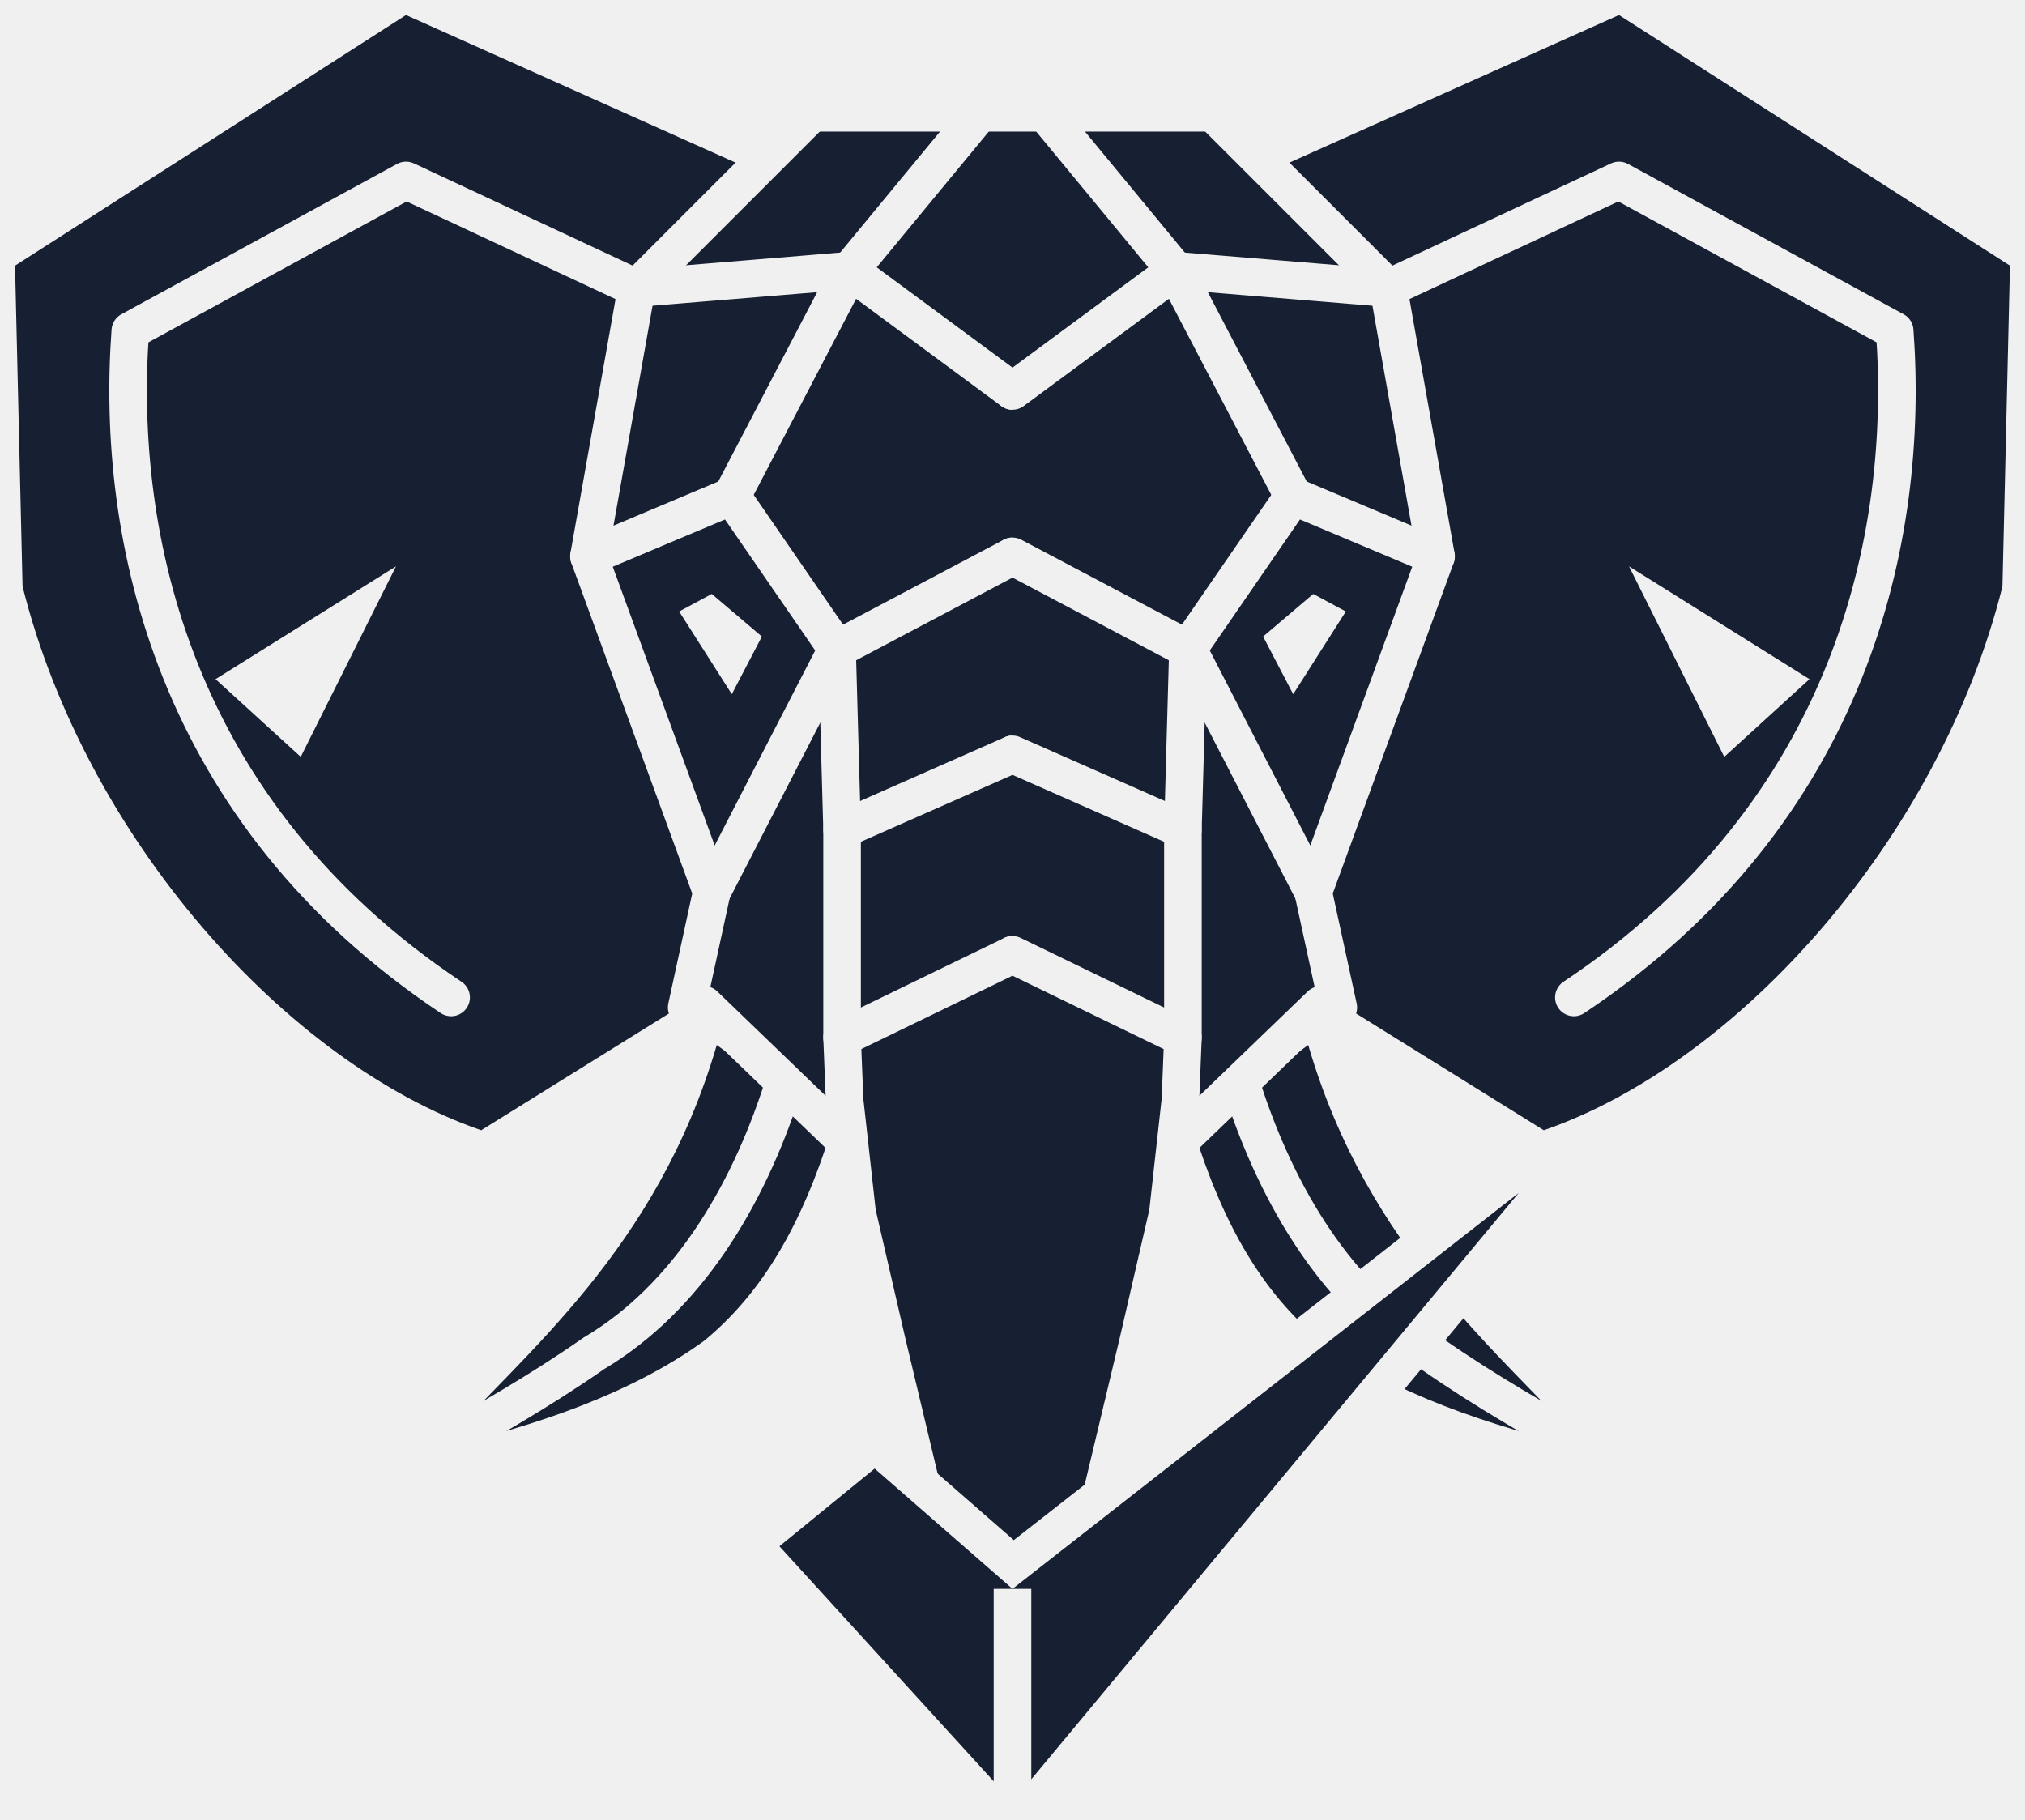
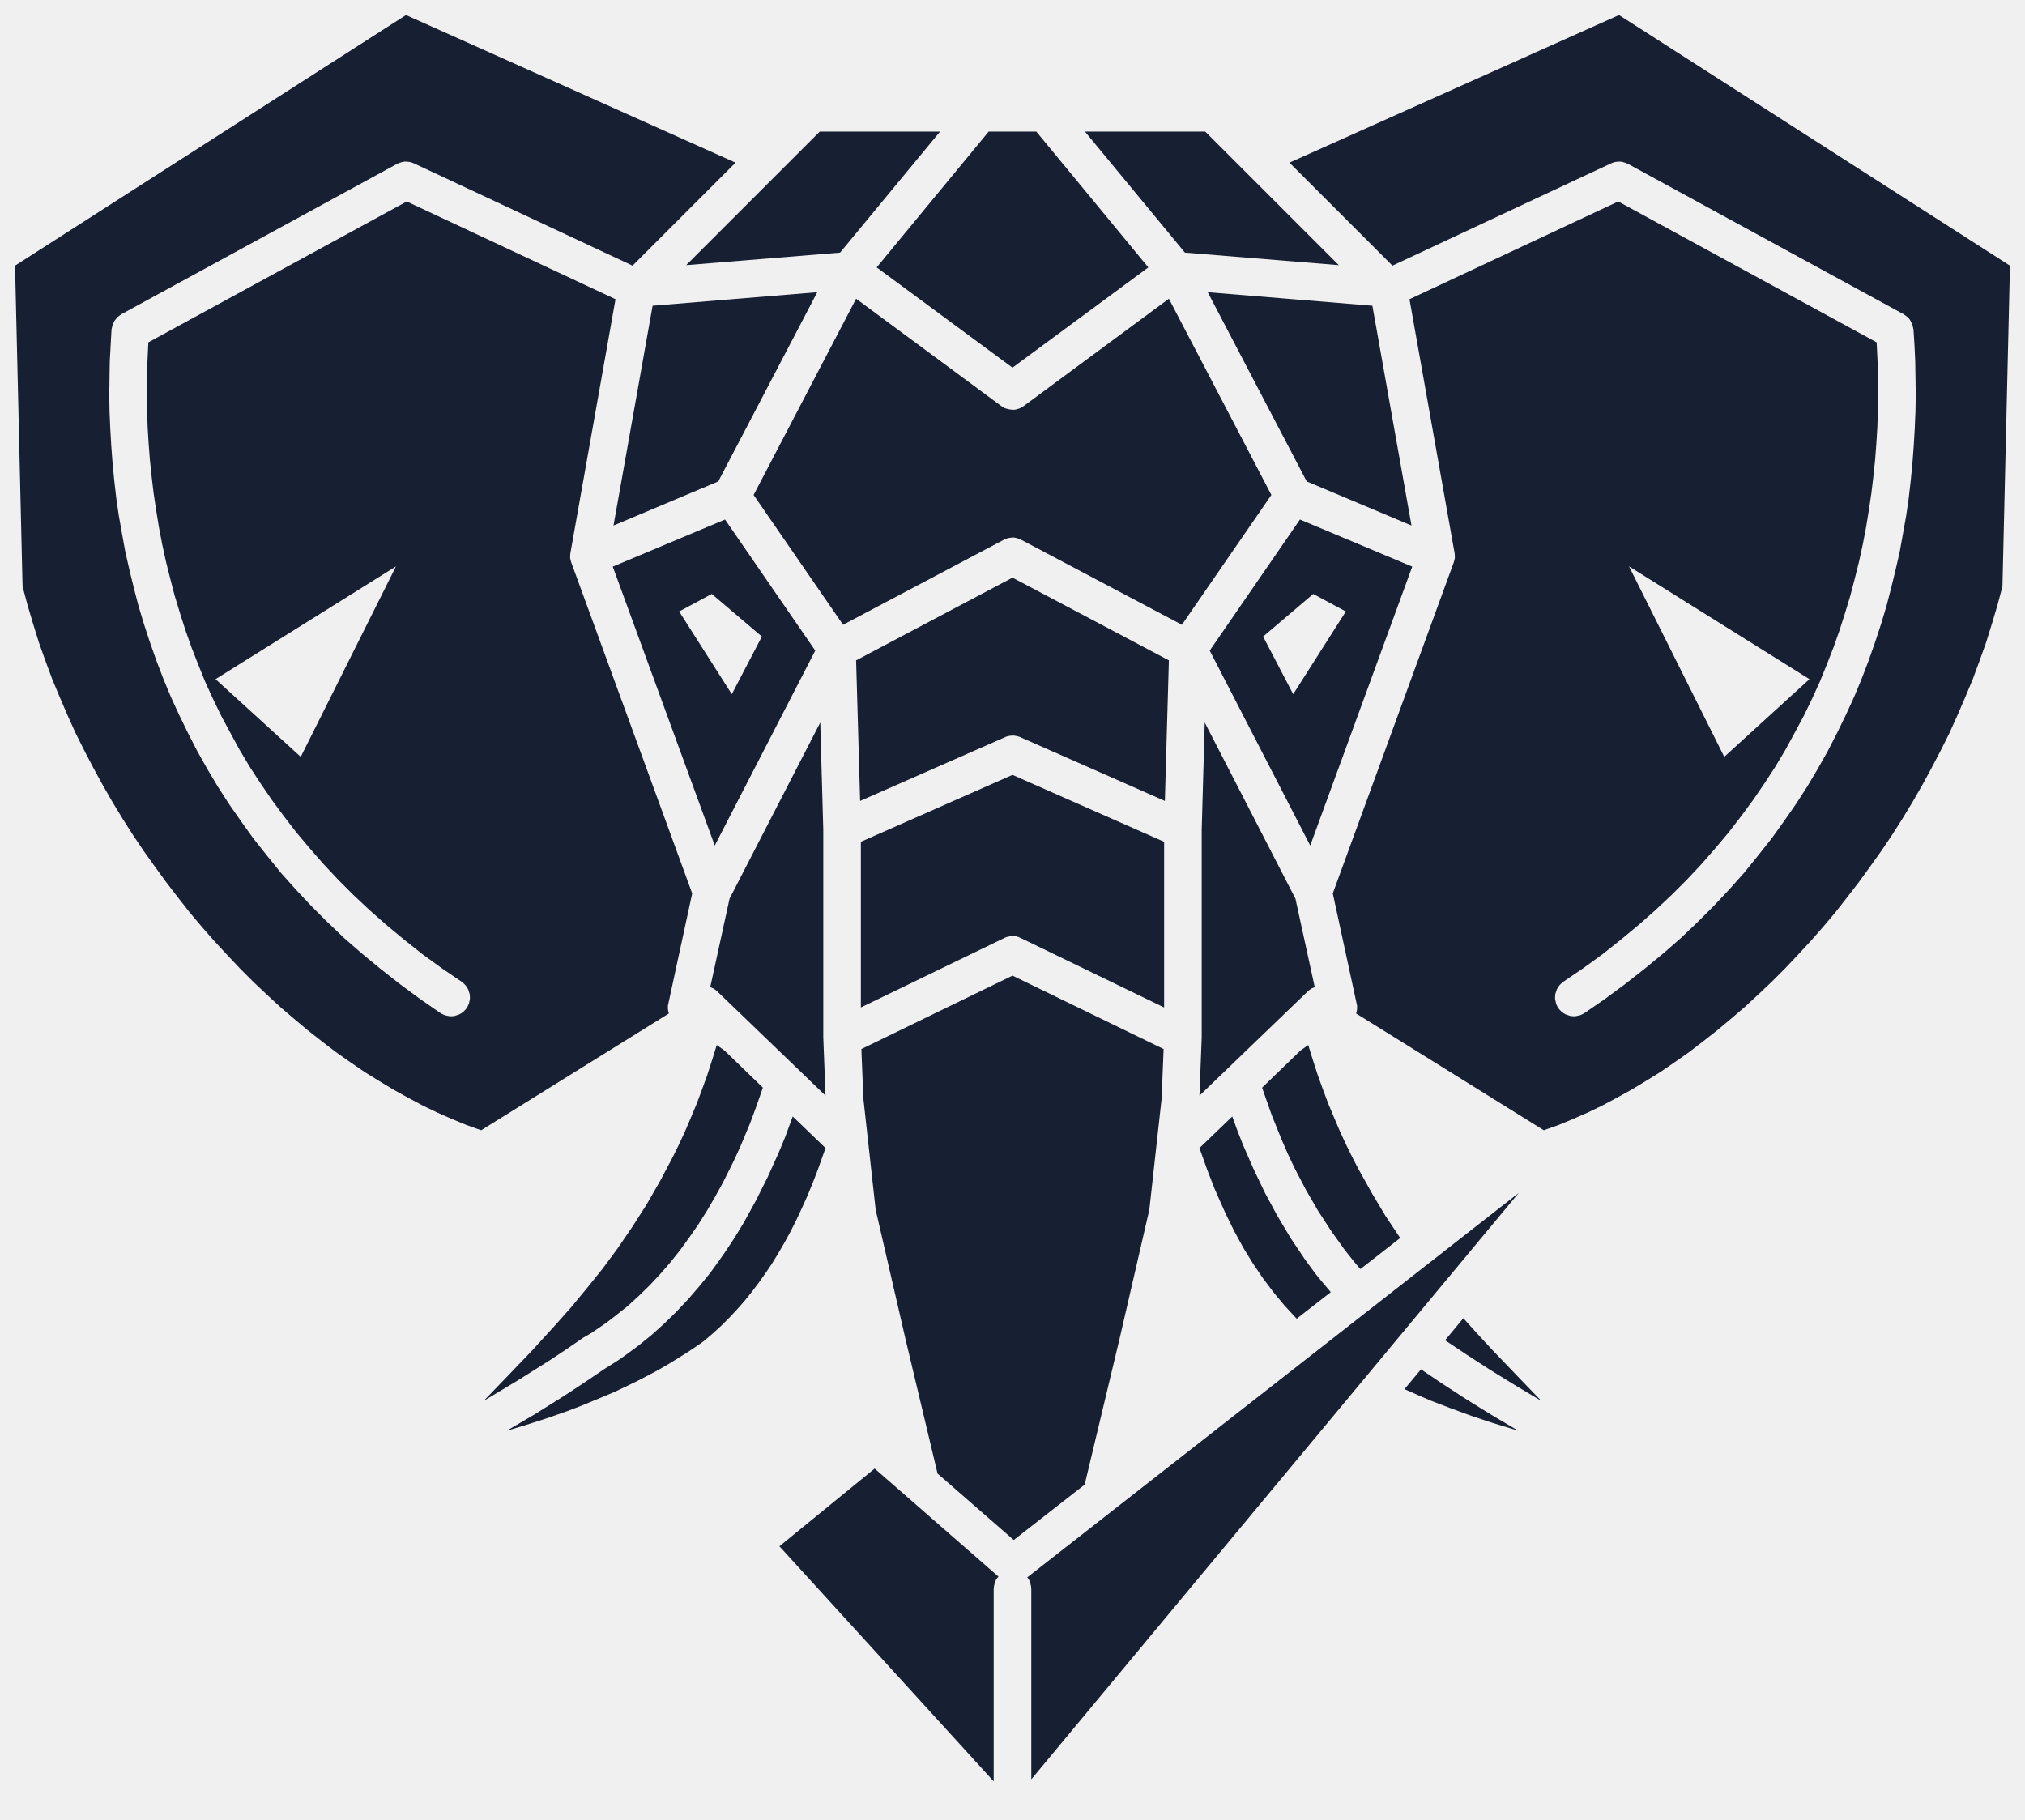
<svg xmlns="http://www.w3.org/2000/svg" viewBox="0 0 808.00 726.00" width="808.00" height="726.00">
  <svg x="0" y="0" width="808.00" height="726" viewBox="216 16 808 726" overflow="visible">
-     <defs>
-       <g id="m13e">
-         <path d="M222,122 L378,22 L512,82 L500,410 L490,416 L408,467 C330,440 250,350 225,250 Z" fill="#fff" />
-         <path d="M470,131 L378,88 L268,148 C262,230 285,340 396,414" fill="none" stroke="#000" stroke-width="15" stroke-linecap="round" stroke-linejoin="round" />
-         <polygon points="302,287 374,242 336,318" fill="#000" />
-       </g>
-       <g id="m13t">
-         <path d="M391,594 C425,556 478,515 502,433 L548,466 C536,505 520,532 497,551 C468,572 430,585 391,594 Z" fill="#fff" />
-         <path d="M528,451 C514,494 490,534 453,556 C430,572 410,583 391,594" fill="none" stroke="#000" stroke-width="15" stroke-linecap="round" />
-       </g>
-       <g id="m13h">
-         <polygon points="470,131 540,61 620,61 620,640 586,619 556,480 552,470 497,417 490,418 500,372 451,238" fill="#fff" />
-         <g fill="none" stroke="#000" stroke-width="15" stroke-linecap="round" stroke-linejoin="round">
-           <polyline points="540,61 607,61" />
-           <polyline points="470,131 540,61" />
-           <polyline points="607,61 555,124" />
-           <polyline points="555,124 620,172" />
-           <polyline points="470,131 555,124" />
-           <polyline points="555,124 508,214" />
-           <polyline points="508,214 451,238" />
-           <polyline points="470,131 451,238 500,372 490,418" />
-           <polyline points="508,214 550,275" />
-           <polyline points="550,275 620,238" />
-           <polyline points="550,275 500,372" />
-           <polyline points="550,275 552,347 552,430 553,455 558,500 570,552 586,619" />
-           <polyline points="552,347 620,317" />
-           <polyline points="552,430 620,397" />
-           <polyline points="497,417 552,470" />
-         </g>
-         <polygon points="487,260 500,253 520,270 508,293" fill="#000" />
-       </g>
-       <mask id="m13k" maskUnits="userSpaceOnUse" x="180" y="-62" width="880" height="880">
-         <use href="#m13e" />
-         <use href="#m13e" transform="translate(1240 0) scale(-1 1)" />
-         <use href="#m13t" />
-         <use href="#m13t" transform="translate(1240 0) scale(-1 1)" />
-         <rect x="619" y="61" width="2" height="579" fill="#fff" />
-         <use href="#m13h" />
-         <use href="#m13h" transform="translate(1240 0) scale(-1 1)" />
-         <polyline points="607,61 633,61" fill="none" stroke="#000" stroke-width="15" stroke-linecap="round" />
-         <polygon points="565,602 620,650 822,492 620,735 527,633" fill="#000" stroke="#000" stroke-width="30" stroke-linejoin="round" />
-         <polygon points="565,602 620,650 620,735 527,633" fill="#fff" />
-         <polygon points="620,650 822,492 620,735" fill="#fff" />
-         <polyline points="620,650 620,735" fill="none" stroke="#000" stroke-width="15" />
-       </mask>
-     </defs>
-     <rect x="180" y="-62" width="880" height="880" fill="#172033" mask="url(#m13k)" />
+     <path d="M291.7,380.1L296.6,385.9L301.6,391.6L306.7,397.1L311.8,402.5L317.1,407.8L322.4,412.8L327.8,417.8L333.3,422.5L338.8,427.1L344.4,431.5L350.0,435.8L355.7,439.8L361.4,443.7L367.2,447.3L373.0,450.8L378.8,454.0L384.6,457.1L390.4,459.9L396.3,462.5L402.1,464.9L408.0,467.0L482.9,420.4L482.6,419.3L482.5,418.4L482.5,417.4L482.7,416.4L492.2,372.5L444.0,240.6L443.7,239.6L443.5,238.7L443.5,237.7L443.6,236.7L461.6,135.4L378.3,96.4L275.2,152.6L274.8,160.8L274.7,167.0L274.6,173.3L274.7,179.8L274.9,186.2L275.3,192.8L275.8,199.4L276.5,206.1L277.3,212.8L278.3,219.5L279.4,226.3L280.7,233.1L282.2,240.0L283.9,246.8L285.7,253.7L287.8,260.6L290.0,267.5L292.4,274.3L295.1,281.2L297.9,288.1L301.0,294.9L304.3,301.7L307.9,308.4L311.6,315.2L315.6,321.9L319.9,328.5L324.4,335.1L329.2,341.6L334.2,348.1L339.5,354.4L345.0,360.7L350.9,367.0L357.0,373.1L363.4,379.1L370.2,385.1L377.2,390.9L384.5,396.7L392.2,402.3L400.3,407.8L401.0,408.4L401.7,409.1L402.3,409.9L402.8,410.8L403.1,411.7L403.4,412.6L403.5,413.6L403.5,414.6L403.3,415.6L403.1,416.5L402.7,417.4L402.2,418.3L401.6,419.0L400.9,419.7L400.1,420.3L399.2,420.8L398.3,421.1L397.4,421.4L396.4,421.5L395.4,421.5L394.4,421.3L393.5,421.1L392.6,420.7L391.7,420.2L383.6,414.6L375.6,408.7L367.7,402.5L360.3,396.4L353.2,390.2L346.5,383.8L340.2,377.5L334.0,370.9L328.1,364.3L322.6,357.5L317.2,350.7L312.1,343.6L307.3,336.7L302.8,329.7L298.7,322.8L294.7,315.7L290.9,308.3L287.4,301.1L284.1,293.9L281.2,286.9L278.4,279.6L275.8,272.2L273.4,264.9L271.3,257.9L269.4,250.6L267.6,243.2L266.0,236.2L264.7,229.0L263.4,221.7L262.4,214.8L261.6,207.8L260.9,200.6L260.4,193.9L260.0,187.0L259.7,180.0L259.6,173.5L259.7,166.9L259.8,160.2L260.5,147.5L260.9,145.7L261.7,144.0L262.9,142.5L264.4,141.4L374.4,81.4L375.3,81.0L376.3,80.7L377.3,80.5L378.3,80.5L379.3,80.6L380.2,80.8L381.2,81.2L468.4,122.0L509.5,80.9L378.0,22.0L222.0,122.0L225.0,250.0L227.0,257.5L229.2,264.9L231.5,272.3L234.1,279.6L236.8,286.9L239.8,294.1L242.9,301.3L246.1,308.4L249.6,315.4L253.2,322.3L256.9,329.1L260.8,335.9L264.8,342.5L269.0,349.1L273.3,355.5L277.8,361.8L282.3,368.0L287.0,374.1ZM374.0,242.0L336.0,318.0L302.0,287.0ZM526.6,476.2L522.3,485.7L517.7,494.9L512.7,504.0L509.1,509.9L505.4,515.5L503.3,518.5L499.4,523.9L497.3,526.5L495.0,529.3L490.7,534.3L485.9,539.4L481.1,544.1L476.1,548.6L470.8,552.9L465.5,556.8L462.5,558.9L457.1,562.3L448.7,568.0L440.3,573.5L429.1,580.5L418.2,586.9L425.6,584.7L434.0,582.0L442.3,579.1L447.8,577.0L455.8,573.7L461.0,571.5L466.1,569.1L471.2,566.6L478.6,562.7L483.4,559.9L490.3,555.6L494.8,552.6L497.0,551.0L500.4,548.1L503.7,545.1L506.9,541.9L510.0,538.6L513.0,535.2L515.9,531.6L518.7,527.9L521.4,524.1L524.1,520.1L526.6,516.0L529.1,511.7L531.5,507.3L533.8,502.7L536.0,498.0L538.2,493.1L540.3,488.0L542.3,482.8L545.4,474.1L532.3,461.5L529.3,469.7ZM680.3,434.6L620.0,405.3L559.7,434.6L560.5,454.4L565.4,498.7L577.3,550.3L590.1,604.0L620.5,630.5L648.8,608.4L662.7,550.3L674.6,498.7L679.5,454.4ZM700.7,490.5L702.9,495.5L705.1,500.4L708.5,507.3L712.1,513.9L715.9,520.1L719.9,526.0L724.1,531.6L728.5,536.9L733.4,542.2L747.0,531.6L742.8,526.6L740.7,524.0L736.6,518.4L730.9,509.9L725.6,501.0L720.7,491.9L716.2,482.5L712.0,472.9L709.5,466.5L707.7,461.5L694.6,474.1L697.7,482.8ZM786.9,574.9L795.0,578.0L803.2,581.0L811.6,583.8L821.8,586.9L811.0,580.5L801.3,574.5L791.3,568.0L783.0,562.4L776.4,570.3L781.6,572.6ZM867.0,450.8L872.8,447.3L878.6,443.7L884.3,439.8L890.0,435.8L895.6,431.5L901.2,427.1L906.7,422.5L912.2,417.8L917.6,412.8L922.9,407.8L928.2,402.5L933.3,397.1L938.4,391.6L943.4,385.9L948.3,380.1L953.0,374.1L957.7,368.0L962.2,361.8L966.7,355.5L971.0,349.1L975.2,342.5L979.2,335.9L983.1,329.1L986.8,322.3L990.4,315.4L993.9,308.4L997.1,301.3L1000.2,294.1L1003.2,286.9L1005.9,279.6L1008.5,272.3L1010.8,264.9L1013.0,257.5L1015.0,250.0L1018.0,122.0L862.0,22.0L730.5,80.9L771.6,122.0L858.8,81.2L859.8,80.8L860.7,80.6L861.7,80.5L862.7,80.5L863.7,80.7L864.7,81.0L865.6,81.4L975.6,141.4L977.1,142.5L977.8,143.2L978.3,144.0L979.1,145.7L979.5,147.5L979.9,153.7L980.2,160.2L980.3,166.7L980.4,173.3L980.3,180.0L980.0,187.0L979.6,193.9L979.1,200.6L978.4,207.8L977.6,214.8L976.6,221.7L975.3,229.0L974.0,236.2L972.4,243.2L970.6,250.6L968.7,257.9L966.6,264.9L964.2,272.2L961.6,279.6L958.8,286.9L955.9,293.9L952.6,301.1L949.1,308.3L945.3,315.7L941.3,322.8L937.2,329.7L932.7,336.7L927.9,343.6L922.8,350.7L917.4,357.5L911.9,364.3L906.0,370.9L899.8,377.5L893.5,383.8L886.8,390.2L879.7,396.4L872.3,402.5L864.4,408.7L856.4,414.6L848.3,420.2L847.4,420.7L846.5,421.1L845.6,421.3L844.6,421.5L843.6,421.5L842.6,421.4L841.7,421.1L840.8,420.8L839.9,420.3L839.1,419.7L838.4,419.0L837.8,418.3L837.3,417.4L836.9,416.5L836.7,415.6L836.5,414.6L836.5,413.6L836.6,412.6L836.9,411.7L837.2,410.8L837.7,409.9L838.3,409.1L839.0,408.4L839.7,407.8L847.8,402.3L855.5,396.7L862.8,390.9L869.8,385.1L876.6,379.1L883.0,373.1L889.1,367.0L895.0,360.7L900.5,354.4L905.8,348.1L910.8,341.6L915.6,335.1L920.1,328.5L924.4,321.9L928.4,315.2L932.1,308.4L935.7,301.7L939.0,294.9L942.1,288.1L944.9,281.2L947.6,274.3L950.0,267.5L952.2,260.6L954.3,253.7L956.1,246.8L957.8,240.0L959.3,233.1L960.6,226.3L961.7,219.5L962.7,212.8L963.5,206.1L964.2,199.4L964.7,192.8L965.1,186.2L965.3,179.8L965.4,173.3L965.3,167.0L965.2,160.8L964.8,152.6L861.7,96.4L778.4,135.4L796.4,236.7L796.5,237.7L796.5,238.7L796.3,239.6L796.0,240.6L747.8,372.5L757.3,416.4L757.5,417.4L757.5,418.4L757.4,419.3L757.1,420.4L832.0,467.0L837.9,464.9L843.7,462.5L849.6,459.9L855.4,457.1L861.2,454.0ZM866.0,242.0L938.0,287.0L904.0,318.0ZM610.5,68.5L565.8,122.7L620.0,162.7L674.2,122.7L629.5,68.5ZM618.5,179.3L617.0,178.9L615.5,178.0L557.6,135.2L516.7,213.5L552.4,265.3L616.5,231.4L617.4,231.0L618.3,230.7L619.7,230.5L620.7,230.5L621.7,230.7L622.6,231.0L623.5,231.4L687.6,265.3L723.3,213.5L682.4,135.2L624.5,178.0L623.6,178.6L622.7,179.0L621.8,179.3L620.8,179.5L619.9,179.5ZM617.6,309.9L618.9,309.6L620.2,309.5L621.1,309.6L622.1,309.8L623.0,310.1L680.8,335.6L682.4,279.5L620.0,246.5L557.6,279.5L559.2,335.6ZM617.6,389.9L619.5,389.5L620.4,389.5L621.4,389.6L622.4,389.9L623.3,390.3L680.5,418.0L680.5,351.9L620.0,325.2L559.5,351.9L559.5,418.0L616.7,390.3ZM468.2,505.7L462.4,514.2L456.4,522.3L450.2,530.0L444.1,537.4L437.8,544.5L428.5,554.7L419.3,564.3L409.0,575.0L422.8,566.7L435.5,558.7L442.0,554.4L448.7,549.8L451.8,548.0L456.8,544.6L459.3,542.8L464.0,539.1L466.4,537.2L470.9,533.1L475.3,528.8L479.5,524.3L483.5,519.7L487.4,514.8L491.1,509.7L494.7,504.5L498.1,499.1L501.3,493.6L504.4,488.0L508.8,479.2L511.5,473.3L515.3,464.2L517.6,458.0L520.4,450.0L505.1,435.2L502.0,433.0L500.1,439.1L498.2,445.0L496.1,450.8L494.0,456.4L491.7,461.9L489.4,467.3L487.0,472.5L484.5,477.6L479.3,487.4L473.9,496.8ZM792.6,550.8L801.3,556.6L810.9,562.8L820.3,568.6L831.0,575.0L820.7,564.3L811.5,554.7L805.3,548.0L799.9,542.0ZM763.4,492.1L758.1,482.6L755.5,477.6L753.0,472.5L750.6,467.3L748.3,461.9L746.0,456.4L743.9,450.8L741.8,445.0L739.9,439.1L738.0,433.0L734.9,435.2L719.6,450.0L721.3,454.9L723.5,461.1L727.2,470.3L729.8,476.3L732.6,482.2L737.1,490.8L741.9,499.1L747.1,507.1L752.6,514.8L756.5,519.7L758.8,522.4L774.7,510.0L768.9,501.3ZM543.3,304.3L507.1,374.6L499.4,409.9L500.6,410.4L501.5,411.0L502.2,411.6L545.4,453.2L544.5,430.0L544.5,347.1ZM591.1,68.5L543.1,68.5L489.8,121.8L551.2,116.8ZM476.4,138.0L460.8,225.7L502.6,208.1L542.1,132.6ZM505.3,223.3L460.5,242.1L501.2,353.4L541.3,275.6ZM500.0,253.0L520.0,270.0L508.0,293.0L487.0,260.0ZM738.5,411.0L739.4,410.4L740.6,409.9L732.9,374.6L696.7,304.3L695.5,347.1L695.5,430.0L694.6,453.2L737.8,411.6ZM688.8,116.8L750.2,121.8L696.9,68.5L648.9,68.5ZM697.9,132.6L737.4,208.1L779.2,225.7L763.6,138.0ZM698.7,275.6L738.8,353.4L779.5,242.1L734.7,223.3ZM720.0,270.0L740.0,253.0L753.0,260.0L732.0,293.0ZM822.0,492.0L625.9,645.4L626.5,646.2L626.9,647.1L627.2,648.1L627.4,649.0L627.5,650.0L627.5,726.0ZM565.0,602.0L527.0,633.0L612.5,726.8L612.5,650.0L612.6,649.0L612.8,648.1L613.1,647.1L613.5,646.2L614.4,645.1Z" fill="#172033" fill-rule="evenodd" />
  </svg>
</svg>
